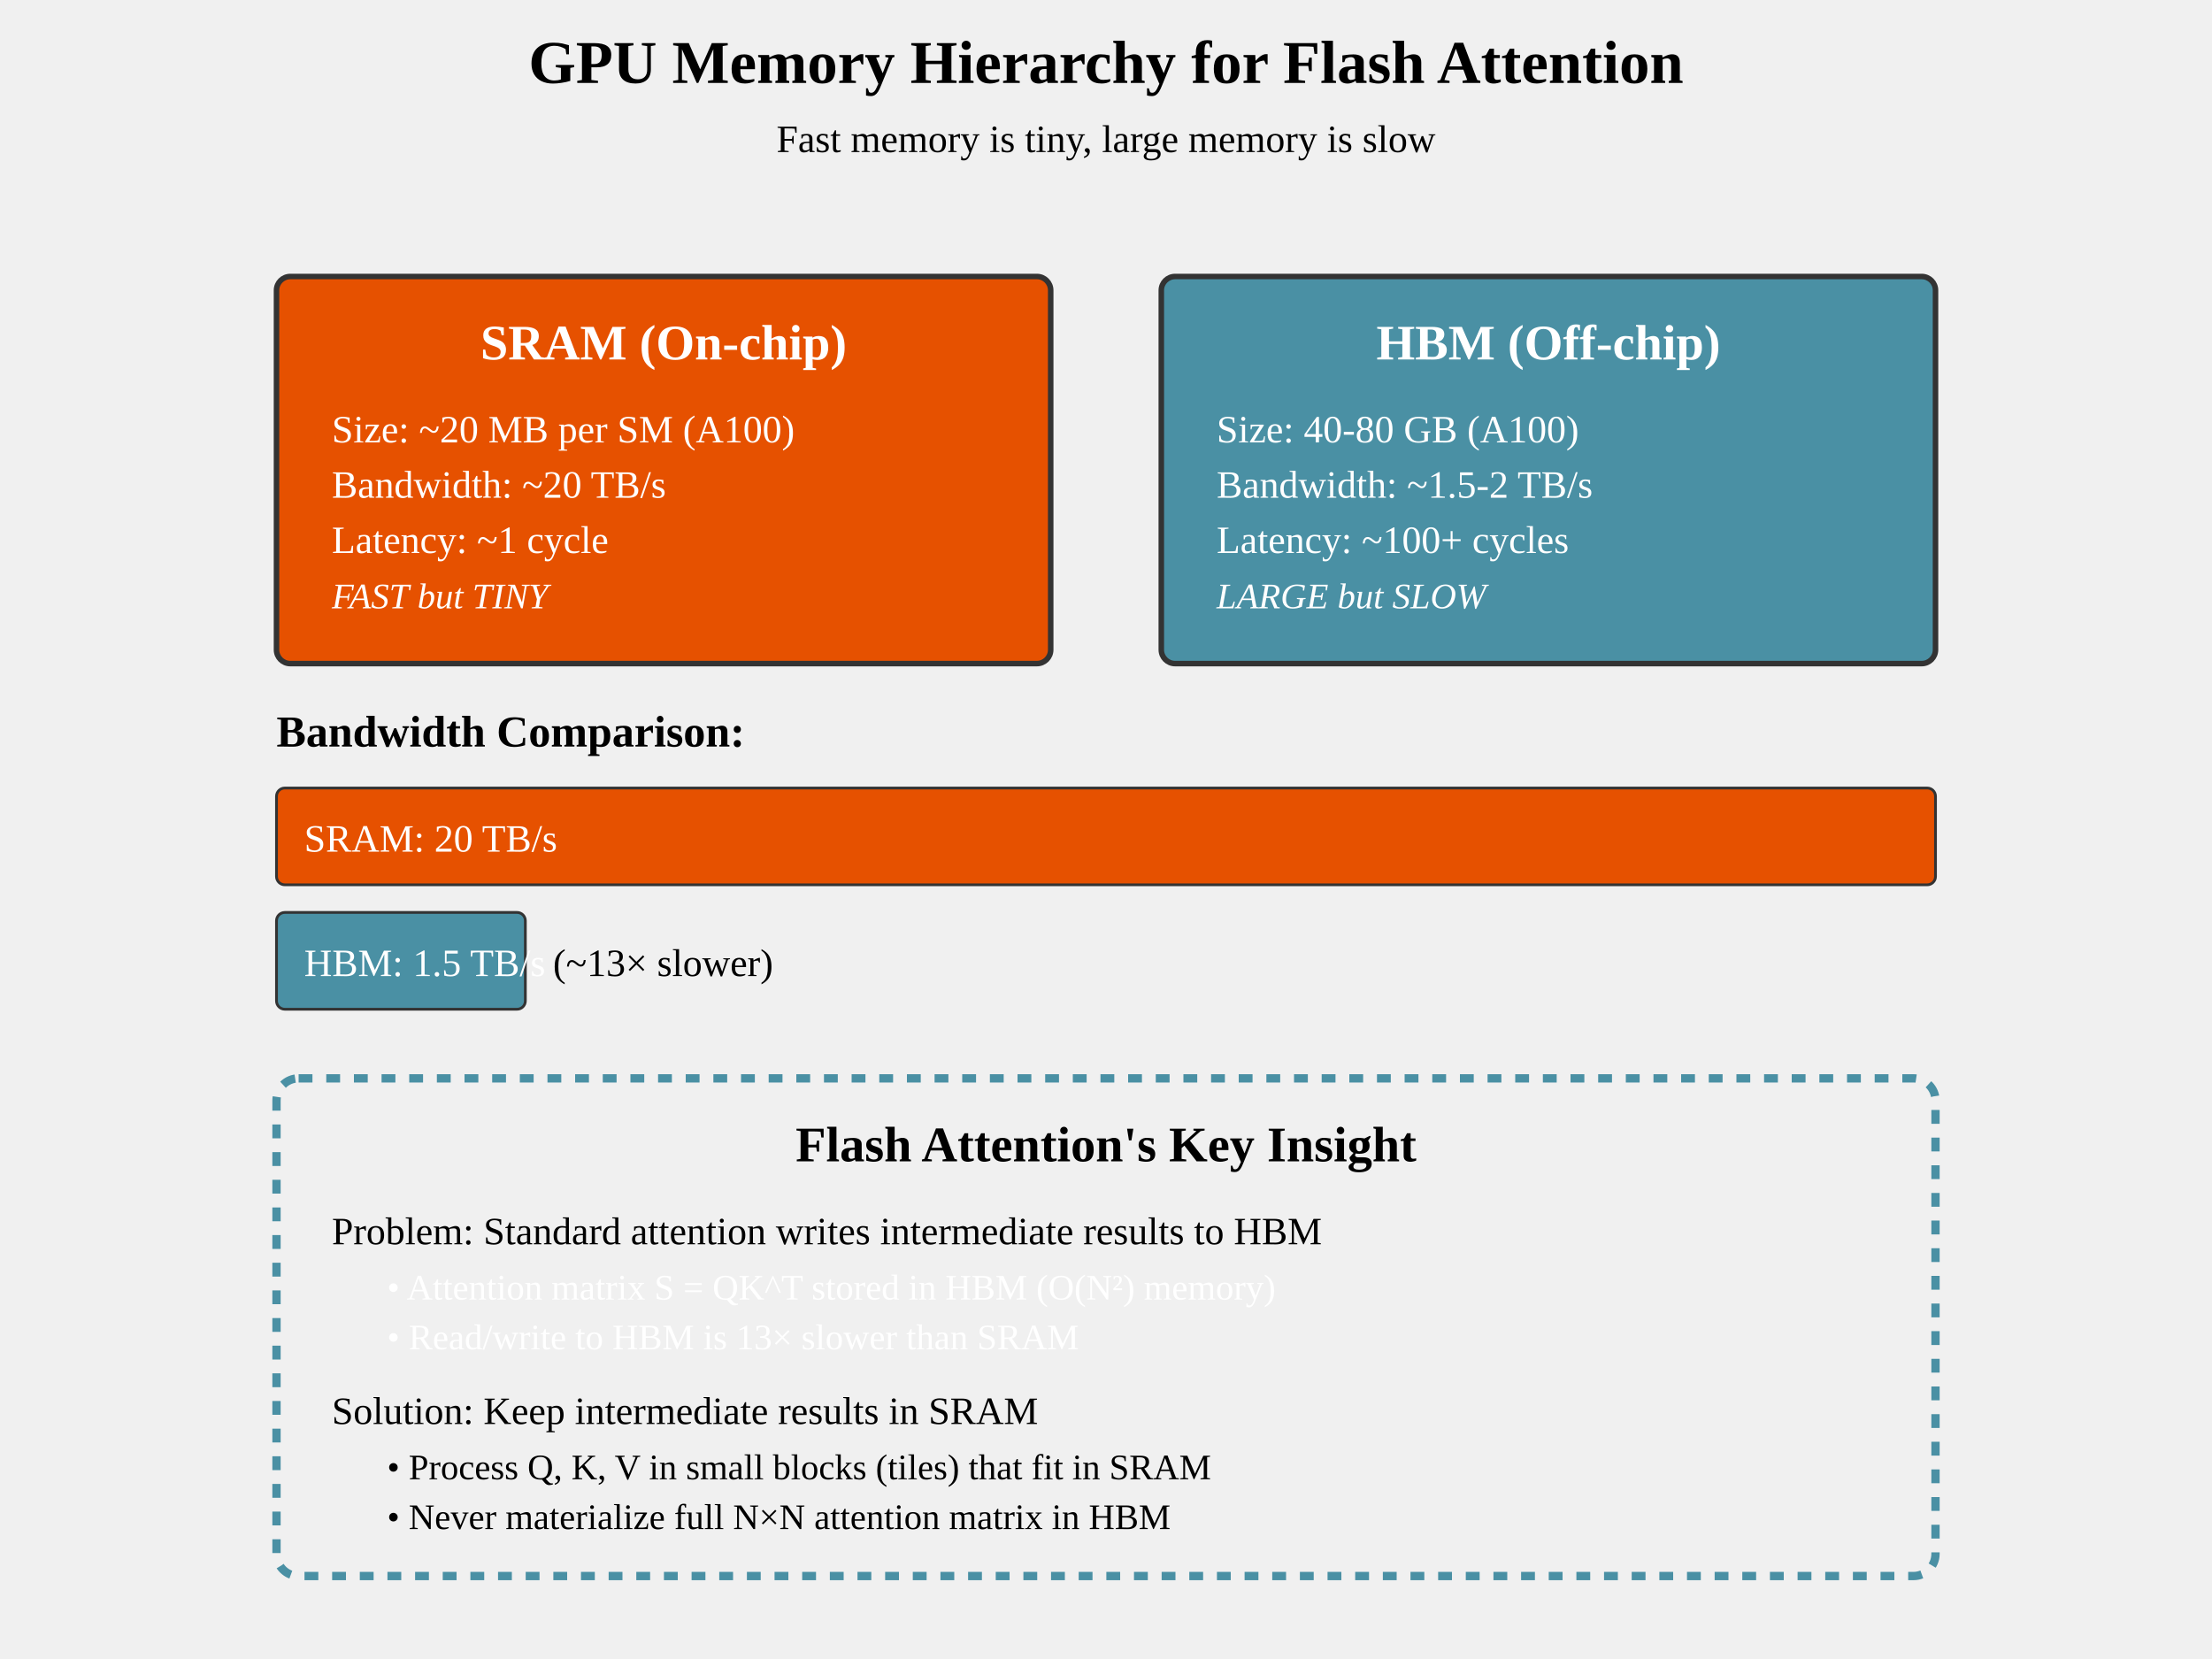
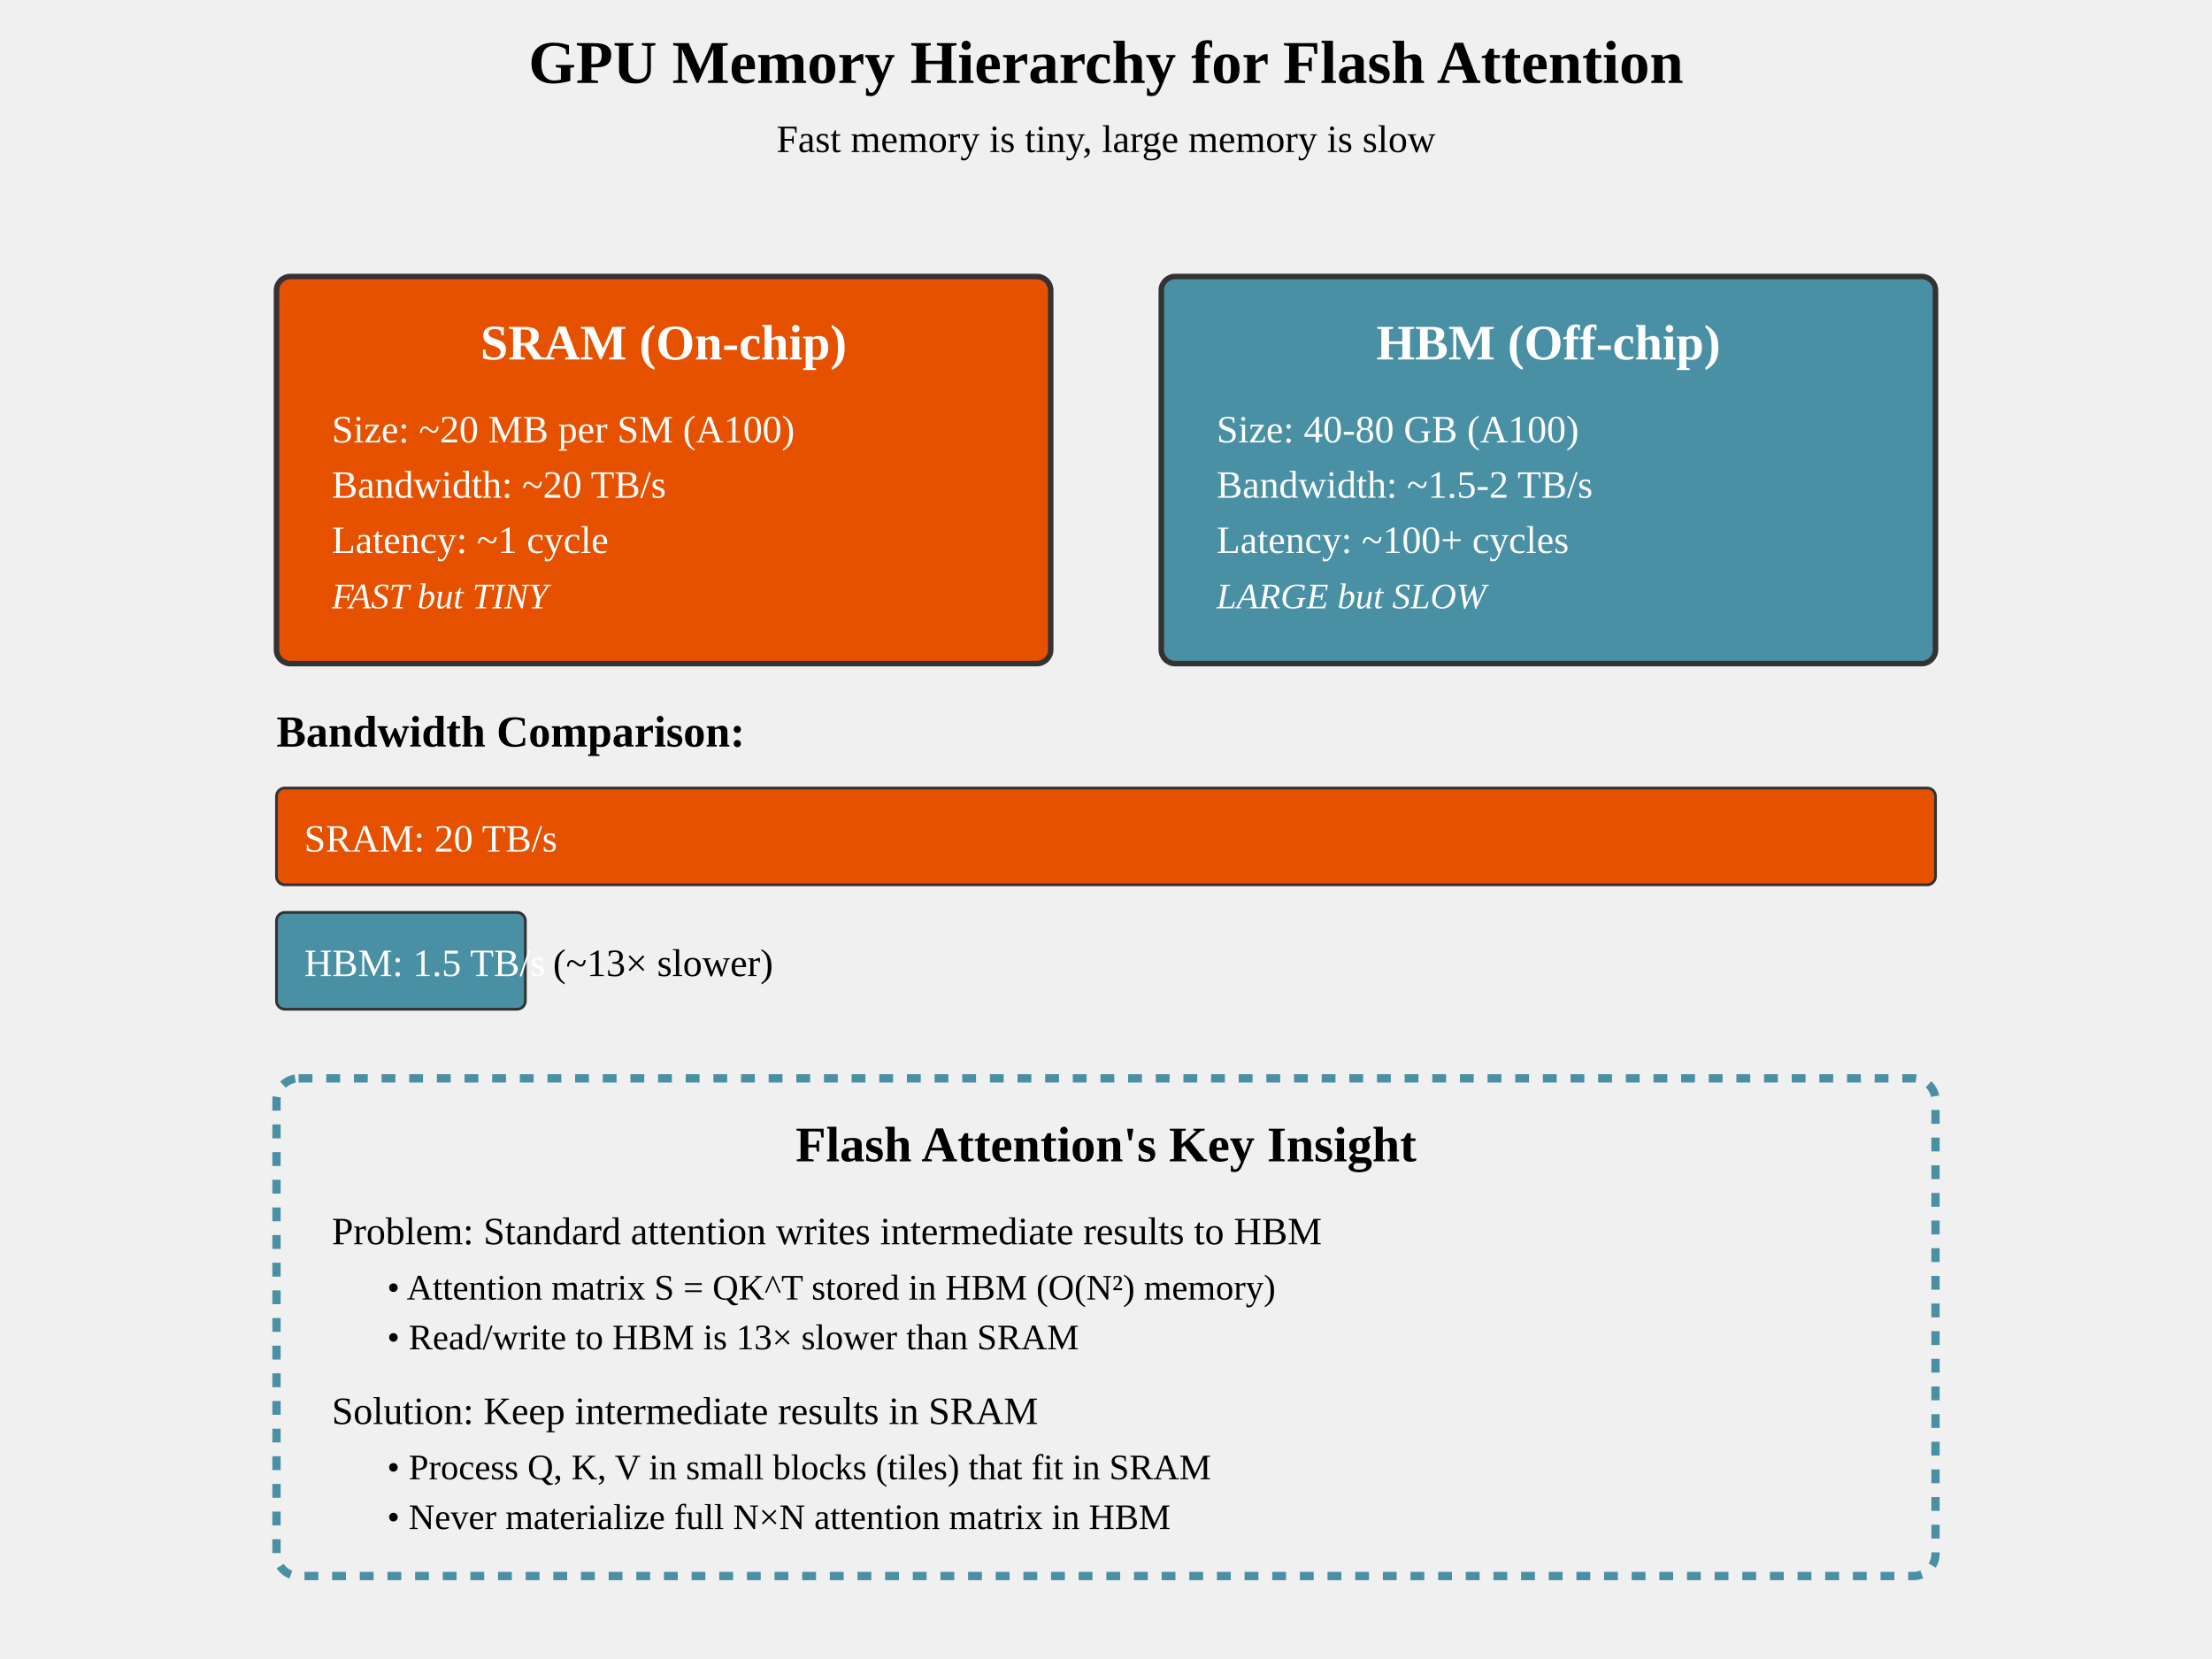
<svg xmlns="http://www.w3.org/2000/svg" viewBox="0 0 800 600">
  <style>
    /* Light mode (default) */
    text { fill: #000000; }
    .axis-text { fill: #000000; }
    .label-text { fill: #666666; }
    line[stroke="#333"] { stroke: #333333; }

    /* Dark mode */
    @media (prefers-color-scheme: dark) {
      text { fill: #ffffff; }
      .axis-text { fill: #ffffff; }
      .label-text { fill: #cccccc; }
      line[stroke="#333"] { stroke: #cccccc; }

      /* Override dark inline text colors */
      text[fill="#000"],
      text[fill="#000000"],
      text[fill="#333"],
      text[fill="#666"] {
        fill: #ffffff;
      }

      /* Keep white text white in dark mode (for colored backgrounds) */
      text[fill="#fff"],
      text[fill="#ffffff"],
      text[fill="white"] {
        fill: #ffffff;
      }

      /* Keep colored text readable in dark mode */
      text[fill="#4A90A4"] { fill: #4fc3f7; }

      /* Darken colored backgrounds for white text contrast */
      rect[fill="#e65100"] { fill: #a66a2a; }
      rect[fill="#4A90A4"] { fill: #2d5f6f; }
    }
  </style>
-   <text x="400" y="30" font-size="22" font-weight="bold" fill="#000" text-anchor="middle">
+   <text x="400" y="30" font-size="22" font-weight="bold" text-anchor="middle">
    GPU Memory Hierarchy for Flash Attention
  </text>
-   <text x="400" y="55" font-size="14" fill="#666" text-anchor="middle">
+   <text x="400" y="55" font-size="14" text-anchor="middle">
    Fast memory is tiny, large memory is slow
  </text>
  <g transform="translate(100, 100)">
    <rect x="0" y="0" width="280" height="140" fill="#e65100" stroke="#333" stroke-width="2" rx="5" />
    <text x="140" y="30" font-size="18" font-weight="bold" fill="#fff" text-anchor="middle" style="fill: #fff !important">SRAM (On-chip)</text>
    <text x="20" y="60" font-size="14" fill="#fff" style="fill: #fff !important">Size: ~20 MB per SM (A100)</text>
    <text x="20" y="80" font-size="14" fill="#fff" style="fill: #fff !important">Bandwidth: ~20 TB/s</text>
    <text x="20" y="100" font-size="14" fill="#fff" style="fill: #fff !important">Latency: ~1 cycle</text>
    <text x="20" y="120" font-size="13" font-style="italic" fill="#fff" style="fill: #fff !important">FAST but TINY</text>
  </g>
  <g transform="translate(420, 100)">
    <rect x="0" y="0" width="280" height="140" fill="#4A90A4" stroke="#333" stroke-width="2" rx="5" />
    <text x="140" y="30" font-size="18" font-weight="bold" fill="#fff" text-anchor="middle" style="fill: #fff !important">HBM (Off-chip)</text>
    <text x="20" y="60" font-size="14" fill="#fff" style="fill: #fff !important">Size: 40-80 GB (A100)</text>
    <text x="20" y="80" font-size="14" fill="#fff" style="fill: #fff !important">Bandwidth: ~1.5-2 TB/s</text>
    <text x="20" y="100" font-size="14" fill="#fff" style="fill: #fff !important">Latency: ~100+ cycles</text>
    <text x="20" y="120" font-size="13" font-style="italic" fill="#fff" style="fill: #fff !important">LARGE but SLOW</text>
  </g>
  <g transform="translate(100, 270)">
-     <text x="0" y="0" font-size="16" font-weight="bold" fill="#333">Bandwidth Comparison:</text>
+     <text x="0" y="0" font-size="16" font-weight="bold">Bandwidth Comparison:</text>
    <rect x="0" y="15" width="600" height="35" fill="#e65100" stroke="#333" stroke-width="1" rx="3" />
    <text x="10" y="38" font-size="14" fill="#fff" style="fill: #fff !important">SRAM: 20 TB/s</text>
    <rect x="0" y="60" width="90" height="35" fill="#4A90A4" stroke="#333" stroke-width="1" rx="3" />
    <text x="10" y="83" font-size="14" fill="#fff" style="fill: #fff !important">HBM: 1.5 TB/s</text>
-     <text x="100" y="83" font-size="14" fill="#333">(~13× slower)</text>
+     <text x="100" y="83" font-size="14">(~13× slower)</text>
  </g>
  <g transform="translate(100, 390)">
    <rect x="0" y="0" width="600" height="180" fill="none" stroke="#4A90A4" stroke-width="3" stroke-dasharray="5,5" rx="8" />
-     <text x="300" y="30" font-size="18" font-weight="bold" fill="#333" text-anchor="middle">Flash Attention's Key Insight</text>
-     <text x="20" y="60" font-size="14" fill="#333">Problem: Standard attention writes intermediate results to HBM</text>
-     <text x="40" y="80" font-size="13" fill="#fff" style="fill: #fff !important">• Attention matrix S = QK^T stored in HBM (O(N²) memory)</text>
-     <text x="40" y="98" font-size="13" fill="#fff" style="fill: #fff !important">• Read/write to HBM is 13× slower than SRAM</text>
-     <text x="20" y="125" font-size="14" fill="#333">Solution: Keep intermediate results in SRAM</text>
-     <text x="40" y="145" font-size="13" fill="#666">• Process Q, K, V in small blocks (tiles) that fit in SRAM</text>
-     <text x="40" y="163" font-size="13" fill="#666">• Never materialize full N×N attention matrix in HBM</text>
+     <text x="300" y="30" font-size="18" font-weight="bold" text-anchor="middle">Flash Attention's Key Insight</text>
+     <text x="20" y="60" font-size="14">Problem: Standard attention writes intermediate results to HBM</text>
+     <text x="40" y="80" font-size="13">• Attention matrix S = QK^T stored in HBM (O(N²) memory)</text>
+     <text x="40" y="98" font-size="13">• Read/write to HBM is 13× slower than SRAM</text>
+     <text x="20" y="125" font-size="14">Solution: Keep intermediate results in SRAM</text>
+     <text x="40" y="145" font-size="13">• Process Q, K, V in small blocks (tiles) that fit in SRAM</text>
+     <text x="40" y="163" font-size="13">• Never materialize full N×N attention matrix in HBM</text>
  </g>
</svg>
